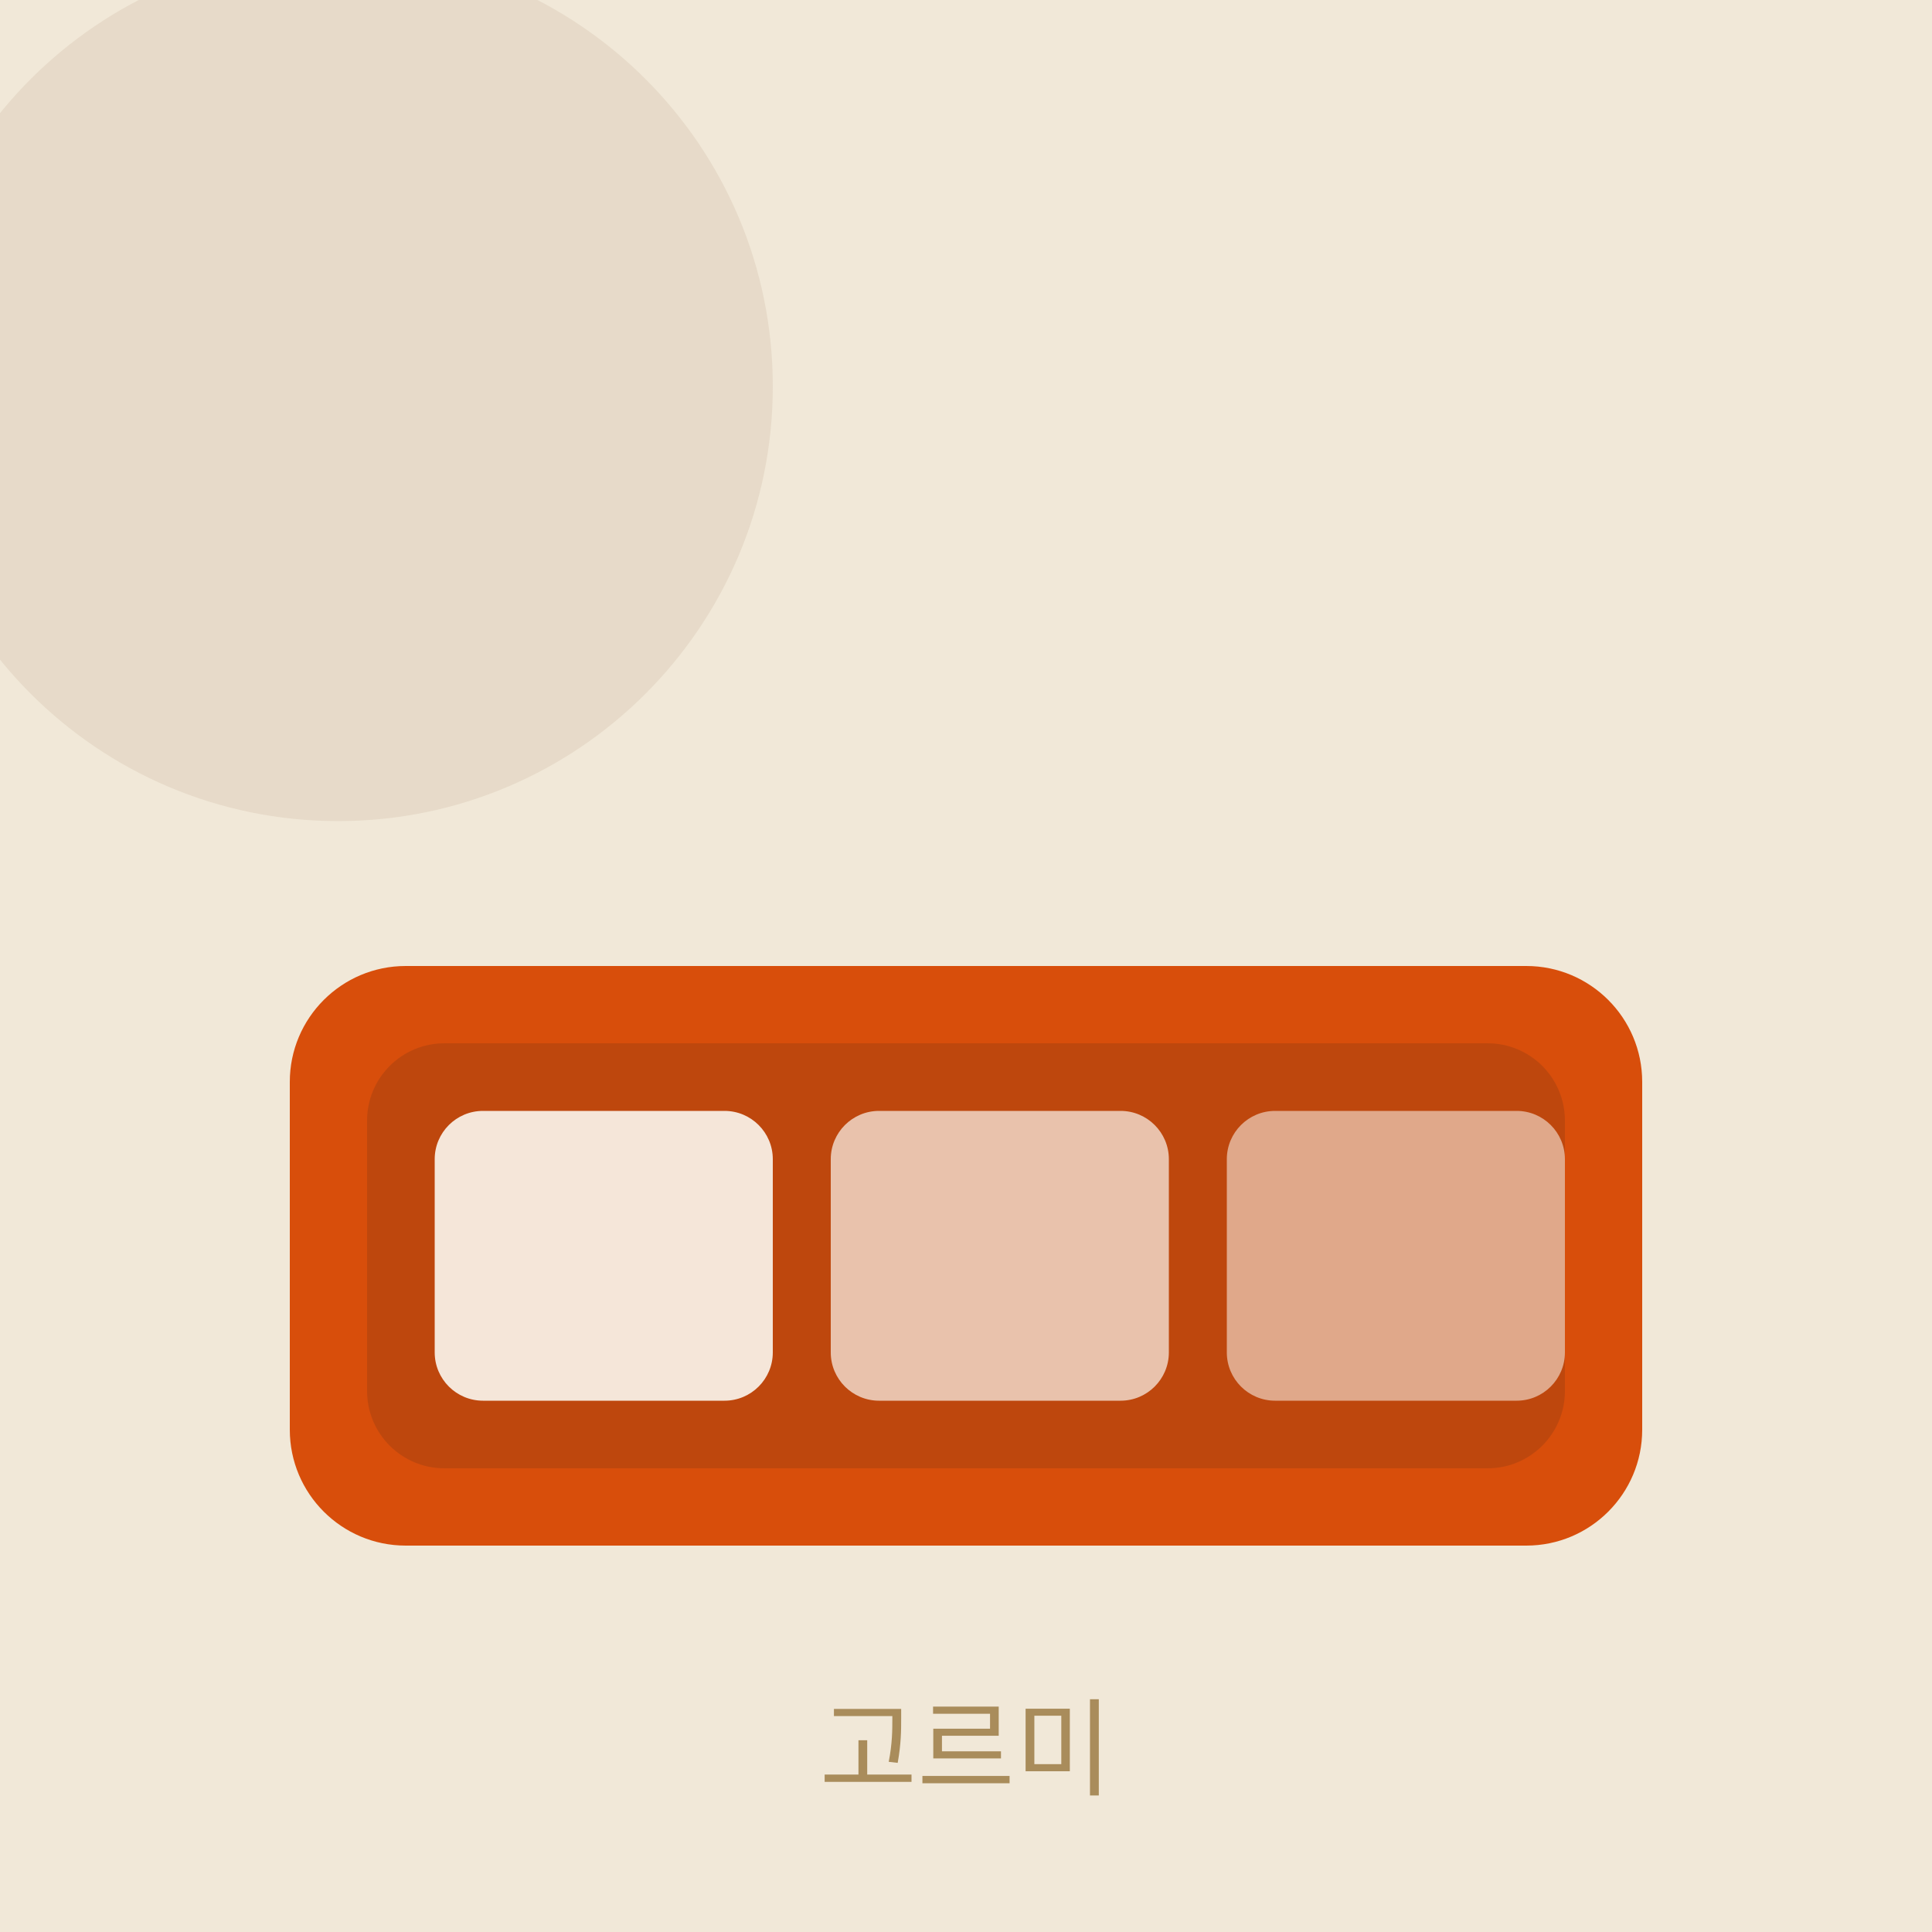
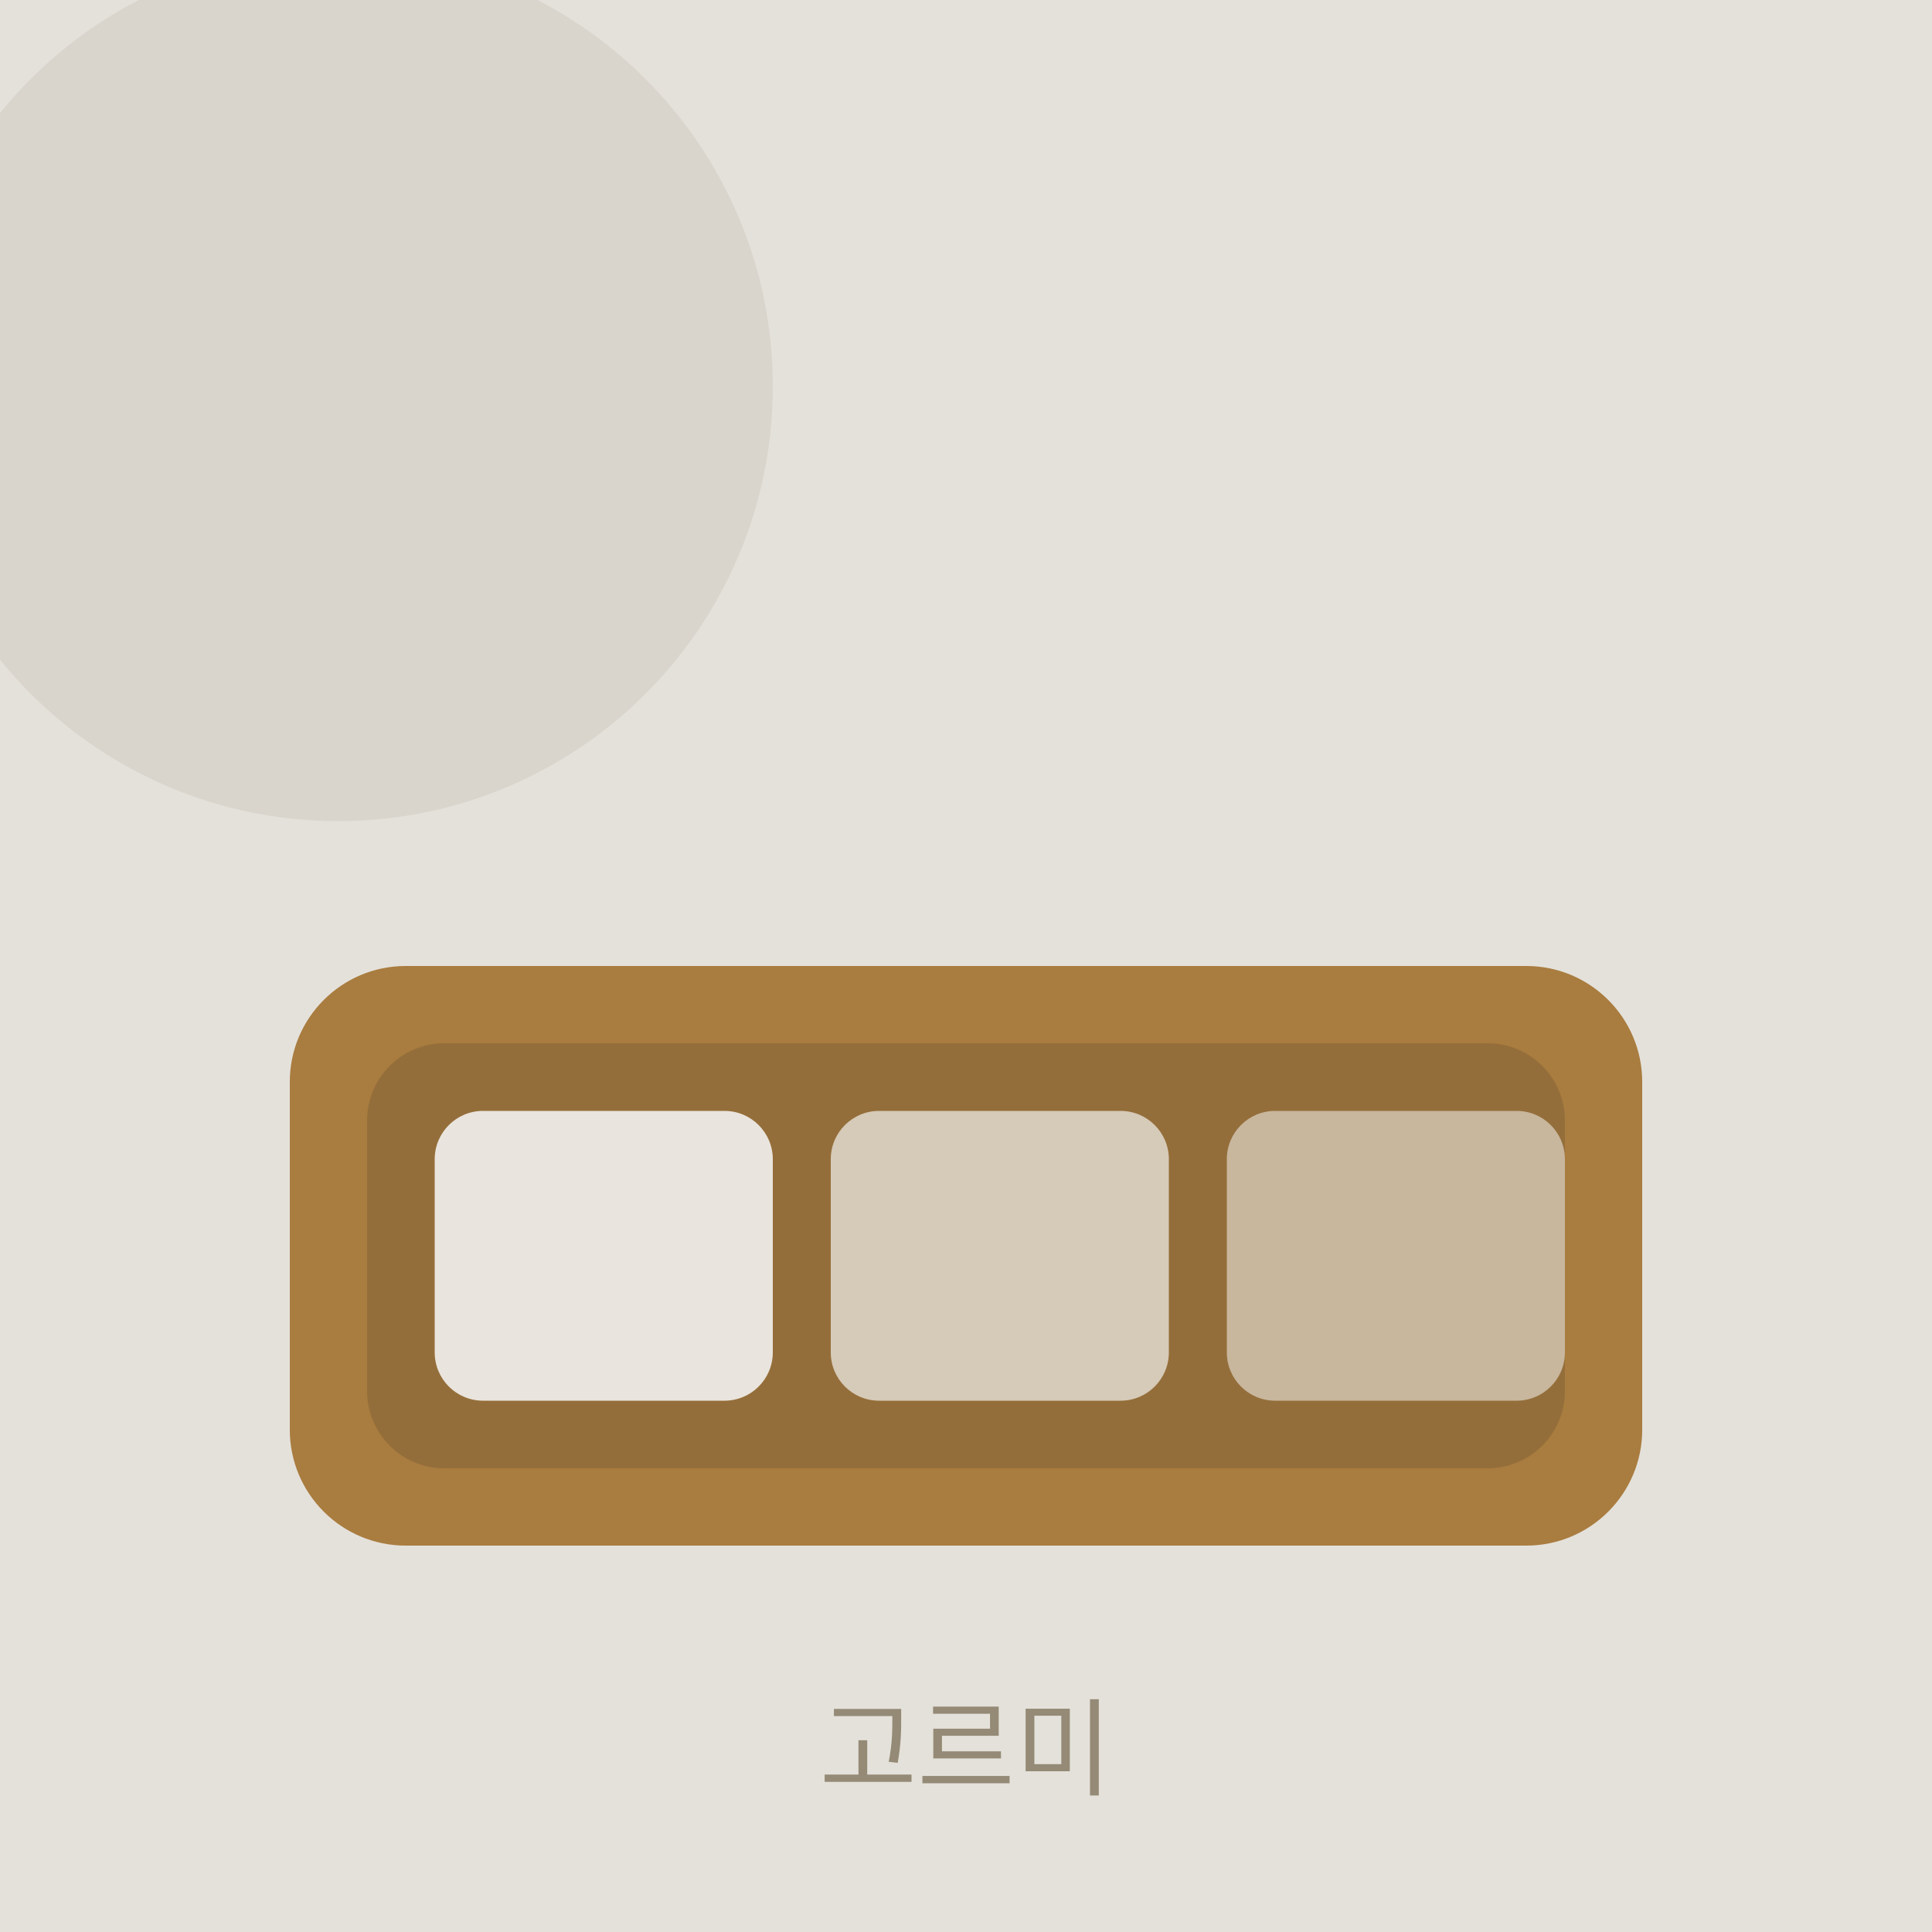
<svg xmlns="http://www.w3.org/2000/svg" viewBox="0 0 400 400" role="img" aria-label="정리 트레이 제품 이미지">
-   <rect width="400" height="400" fill="#F1E8D8" />
-   <circle cx="70" cy="80" r="90" fill="#8B5E3C" opacity="0.10" />
+   <rect width="400" height="400" fill="#E4E1DA" />
+   <circle cx="70" cy="80" r="90" fill="#6E6155" opacity="0.10" />
  <g transform="translate(60,140)">
-     <rect x="0" y="60" width="280" height="120" rx="24" fill="#D84E0B" />
-     <rect x="16" y="76" width="248" height="88" rx="16" fill="#2A211C" opacity="0.15" />
-     <rect x="30" y="90" width="70" height="60" rx="10" fill="#FBF7F0" opacity="0.9" />
-     <rect x="112" y="90" width="70" height="60" rx="10" fill="#FBF7F0" opacity="0.7" />
-     <rect x="194" y="90" width="70" height="60" rx="10" fill="#FBF7F0" opacity="0.55" />
+     <rect x="0" y="60" width="280" height="120" rx="24" fill="#A97C3F" />
+     <rect x="16" y="76" width="248" height="88" rx="16" fill="#1E1B18" opacity="0.15" />
+     <rect x="30" y="90" width="70" height="60" rx="10" fill="#F2F1EE" opacity="0.9" />
+     <rect x="112" y="90" width="70" height="60" rx="10" fill="#F2F1EE" opacity="0.7" />
+     <rect x="194" y="90" width="70" height="60" rx="10" fill="#F2F1EE" opacity="0.55" />
  </g>
-   <text x="200" y="370" text-anchor="middle" font-family="sans-serif" font-size="22" fill="#a98c5b">고르미</text>
+   <text x="200" y="370" text-anchor="middle" font-family="sans-serif" font-size="22" fill="#948A76">고르미</text>
</svg>
